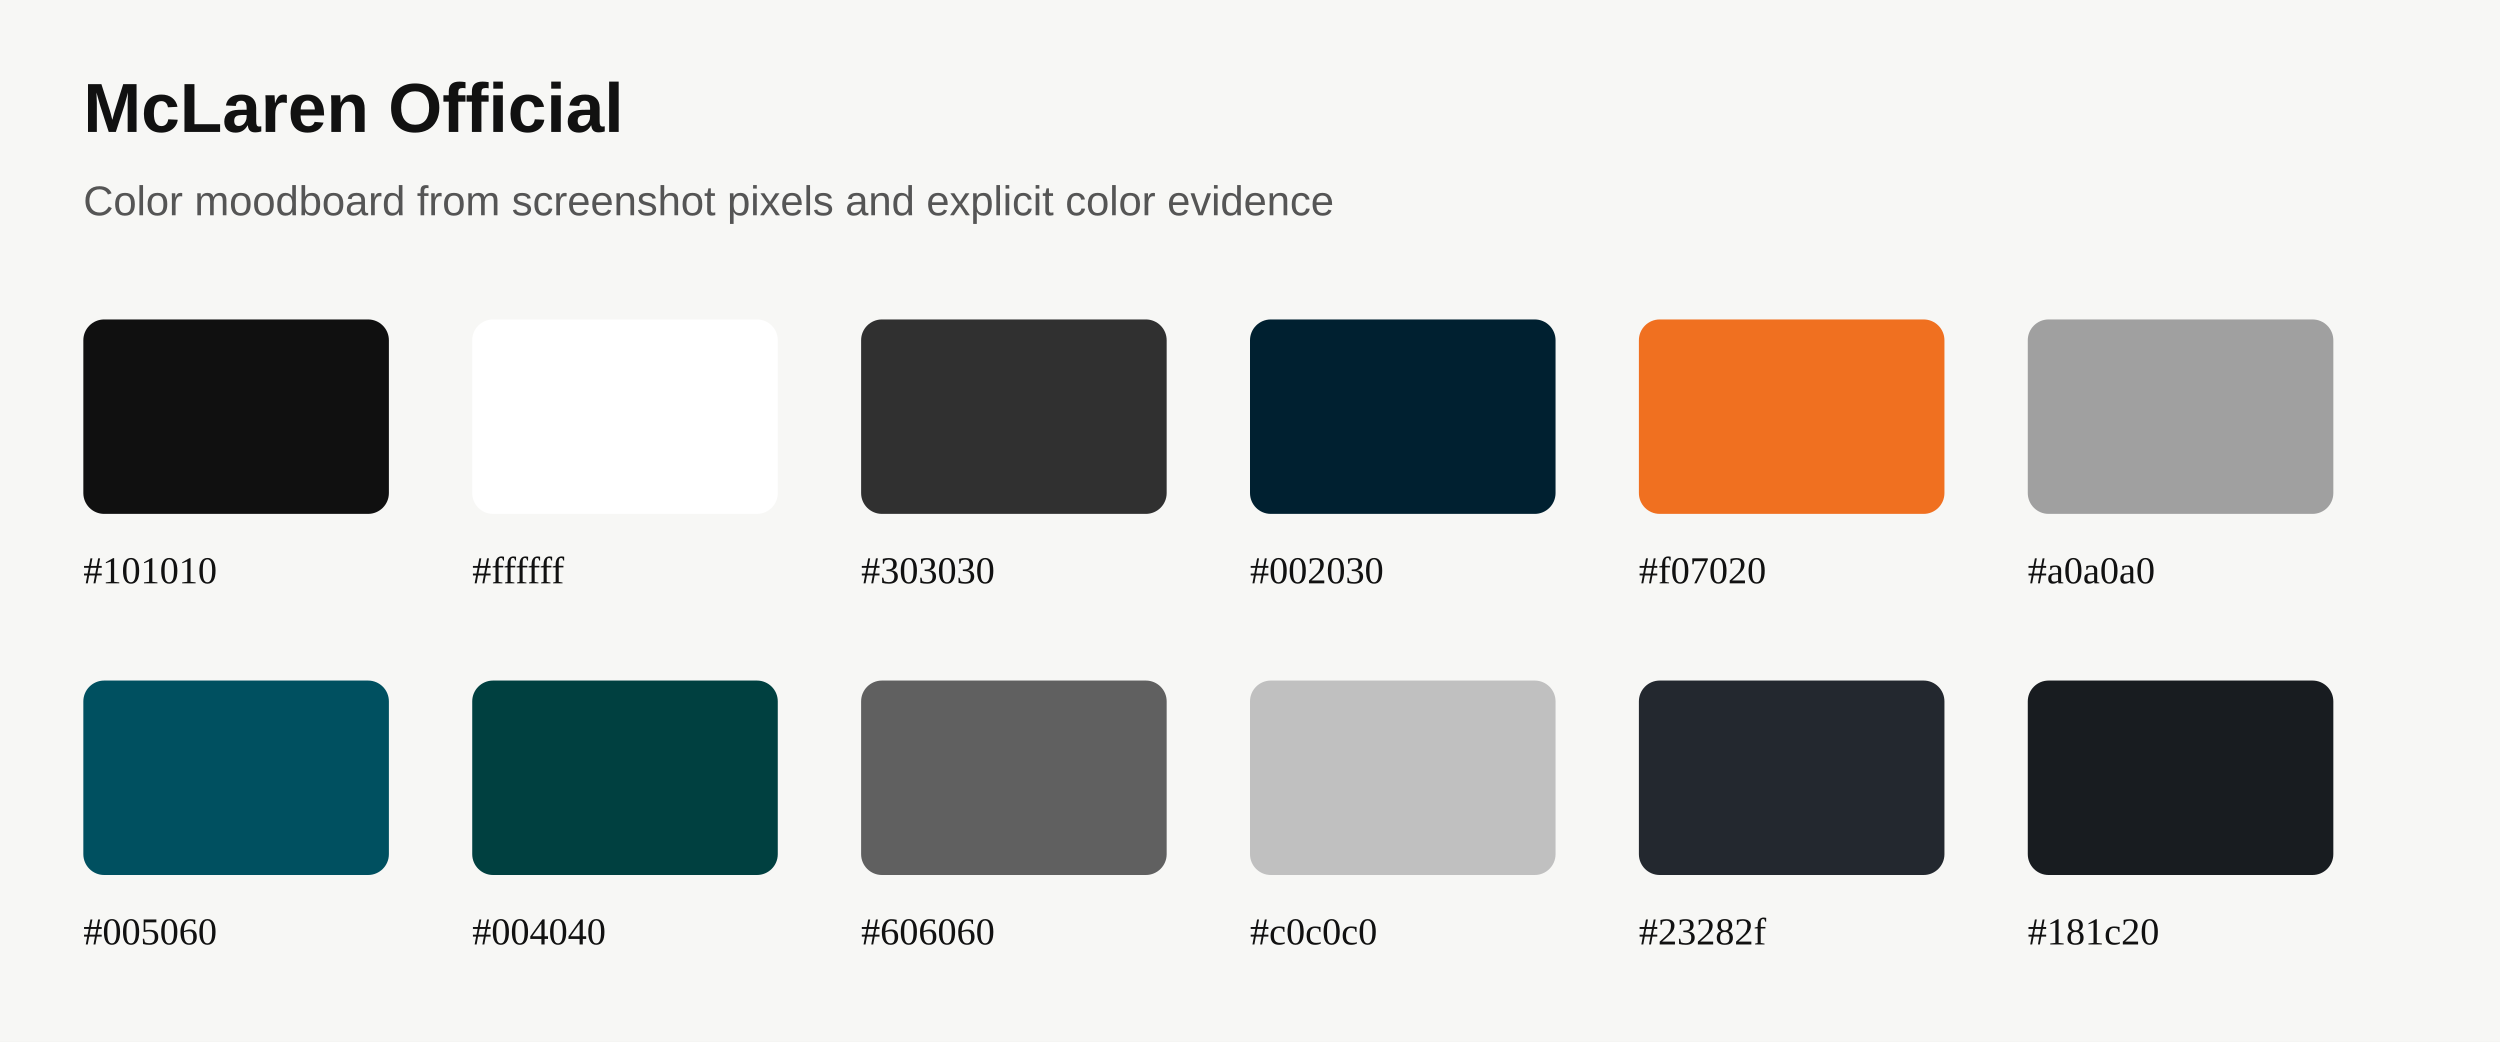
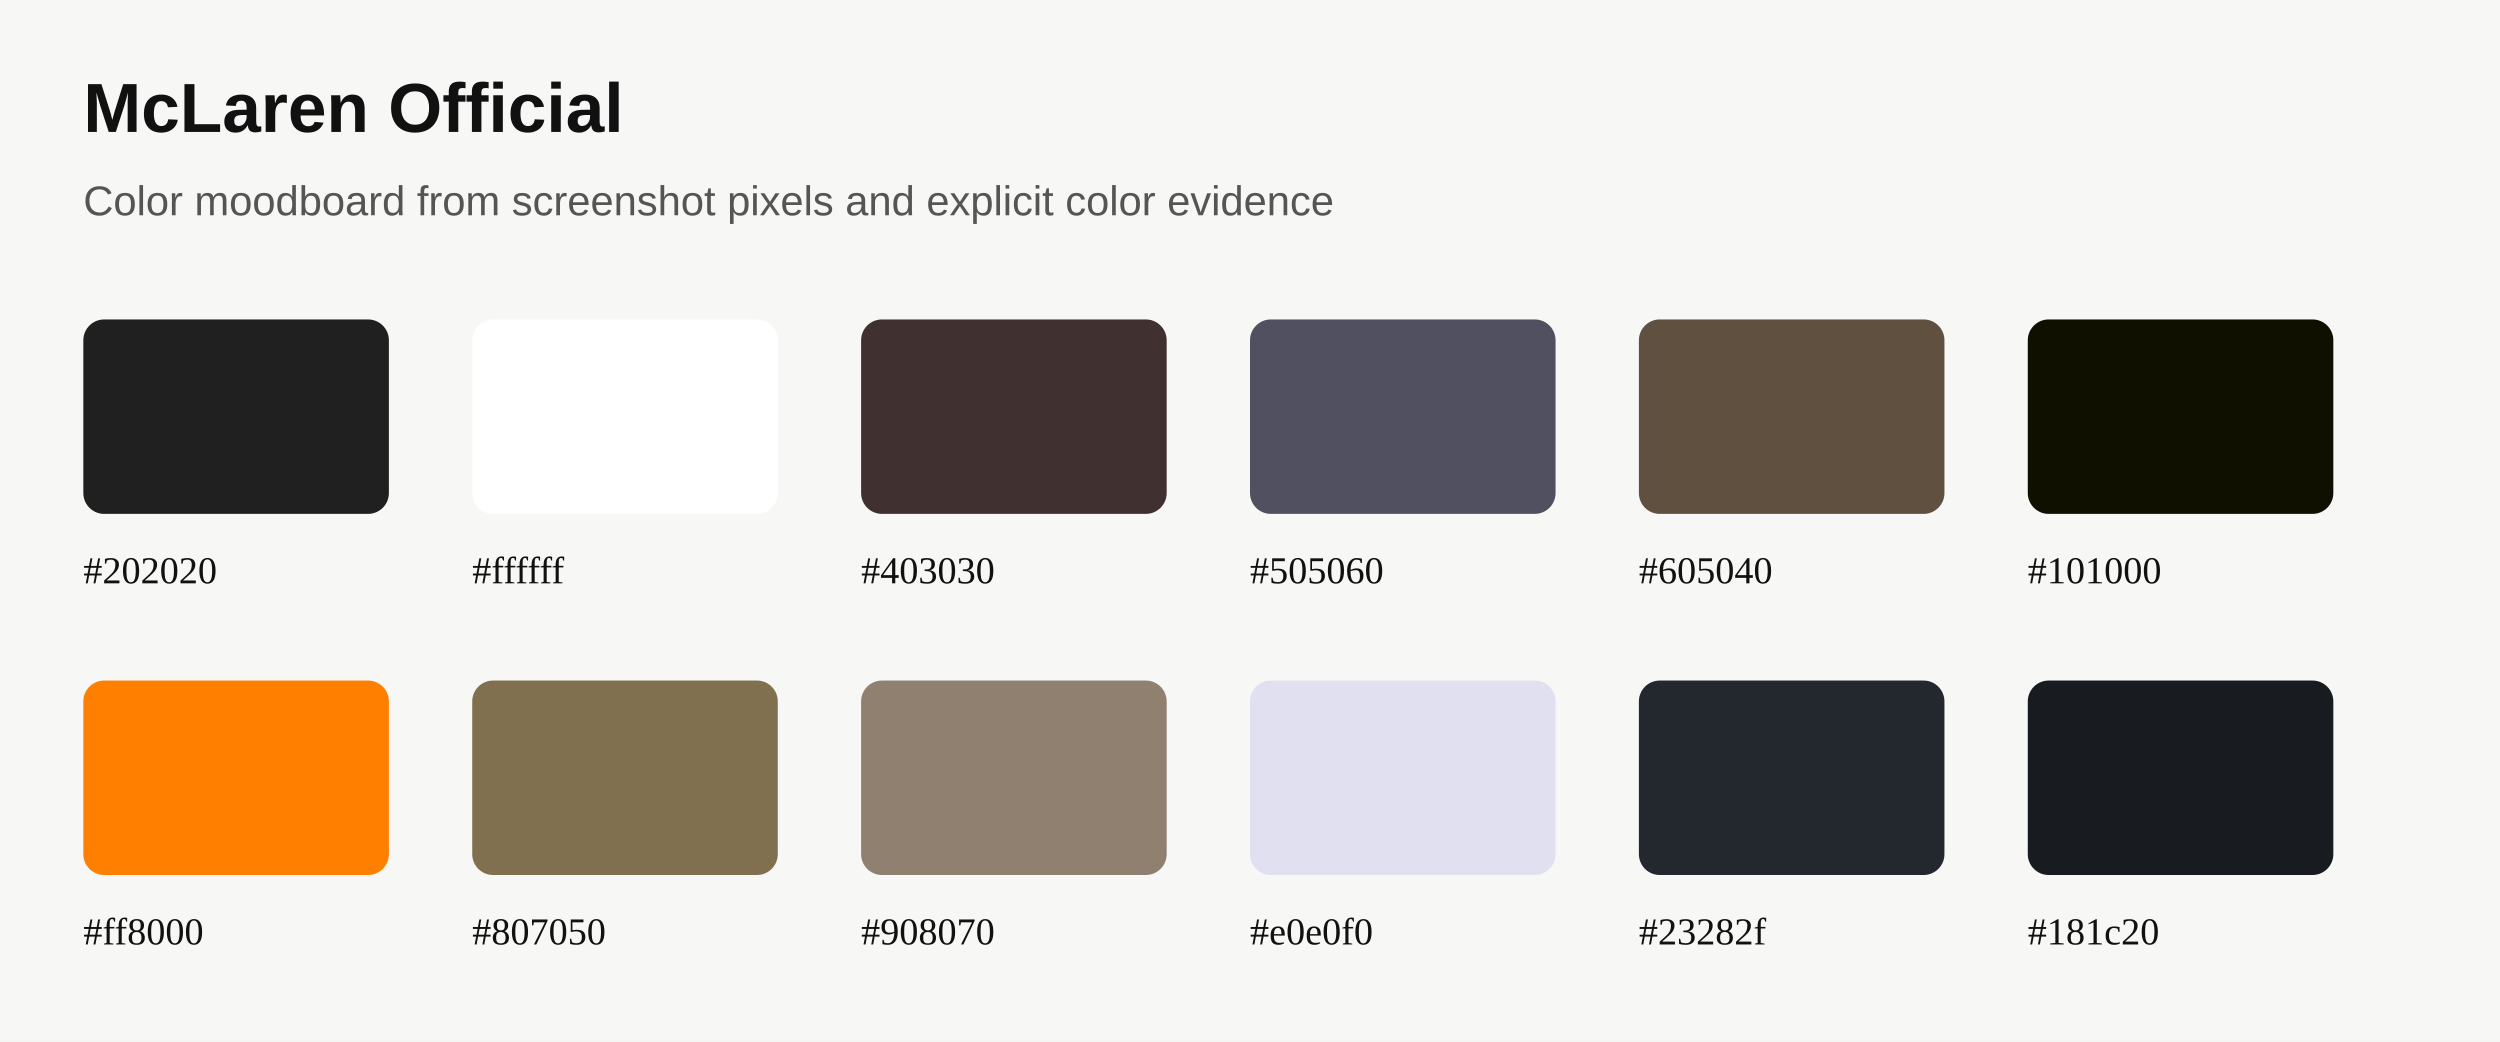
<svg xmlns="http://www.w3.org/2000/svg" width="720" height="300" viewBox="0 0 720 300">
  <rect width="720" height="300" fill="#f7f7f5" />
  <text x="24" y="38" font-family="Arial, sans-serif" font-size="20" font-weight="700" fill="#111">McLaren Official</text>
  <text x="24" y="62" font-family="Arial, sans-serif" font-size="12" fill="#555">Color moodboard from screenshot pixels and explicit color evidence</text>
-   <rect x="24" y="92" width="88" height="56" rx="6" fill="#101010" />
-   <text x="24" y="168" font-size="11" fill="#111">#101010</text>
+   <rect x="24" y="92" width="88" height="56" rx="6" fill="#202020" />
+   <text x="24" y="168" font-size="11" fill="#111">#202020</text>
  <rect x="136" y="92" width="88" height="56" rx="6" fill="#ffffff" />
  <text x="136" y="168" font-size="11" fill="#111">#ffffff</text>
-   <rect x="248" y="92" width="88" height="56" rx="6" fill="#303030" />
-   <text x="248" y="168" font-size="11" fill="#111">#303030</text>
-   <rect x="360" y="92" width="88" height="56" rx="6" fill="#002030" />
-   <text x="360" y="168" font-size="11" fill="#111">#002030</text>
-   <rect x="472" y="92" width="88" height="56" rx="6" fill="#f07020" />
-   <text x="472" y="168" font-size="11" fill="#111">#f07020</text>
-   <rect x="584" y="92" width="88" height="56" rx="6" fill="#a0a0a0" />
-   <text x="584" y="168" font-size="11" fill="#111">#a0a0a0</text>
-   <rect x="24" y="196" width="88" height="56" rx="6" fill="#005060" />
-   <text x="24" y="272" font-size="11" fill="#111">#005060</text>
-   <rect x="136" y="196" width="88" height="56" rx="6" fill="#004040" />
-   <text x="136" y="272" font-size="11" fill="#111">#004040</text>
-   <rect x="248" y="196" width="88" height="56" rx="6" fill="#606060" />
-   <text x="248" y="272" font-size="11" fill="#111">#606060</text>
-   <rect x="360" y="196" width="88" height="56" rx="6" fill="#c0c0c0" />
-   <text x="360" y="272" font-size="11" fill="#111">#c0c0c0</text>
+   <rect x="248" y="92" width="88" height="56" rx="6" fill="#403030" />
+   <text x="248" y="168" font-size="11" fill="#111">#403030</text>
+   <rect x="360" y="92" width="88" height="56" rx="6" fill="#505060" />
+   <text x="360" y="168" font-size="11" fill="#111">#505060</text>
+   <rect x="472" y="92" width="88" height="56" rx="6" fill="#605040" />
+   <text x="472" y="168" font-size="11" fill="#111">#605040</text>
+   <rect x="584" y="92" width="88" height="56" rx="6" fill="#101000" />
+   <text x="584" y="168" font-size="11" fill="#111">#101000</text>
+   <rect x="24" y="196" width="88" height="56" rx="6" fill="#ff8000" />
+   <text x="24" y="272" font-size="11" fill="#111">#ff8000</text>
+   <rect x="136" y="196" width="88" height="56" rx="6" fill="#807050" />
+   <text x="136" y="272" font-size="11" fill="#111">#807050</text>
+   <rect x="248" y="196" width="88" height="56" rx="6" fill="#908070" />
+   <text x="248" y="272" font-size="11" fill="#111">#908070</text>
+   <rect x="360" y="196" width="88" height="56" rx="6" fill="#e0e0f0" />
+   <text x="360" y="272" font-size="11" fill="#111">#e0e0f0</text>
  <rect x="472" y="196" width="88" height="56" rx="6" fill="#23282f" />
  <text x="472" y="272" font-size="11" fill="#111">#23282f</text>
  <rect x="584" y="196" width="88" height="56" rx="6" fill="#181c20" />
  <text x="584" y="272" font-size="11" fill="#111">#181c20</text>
</svg>
